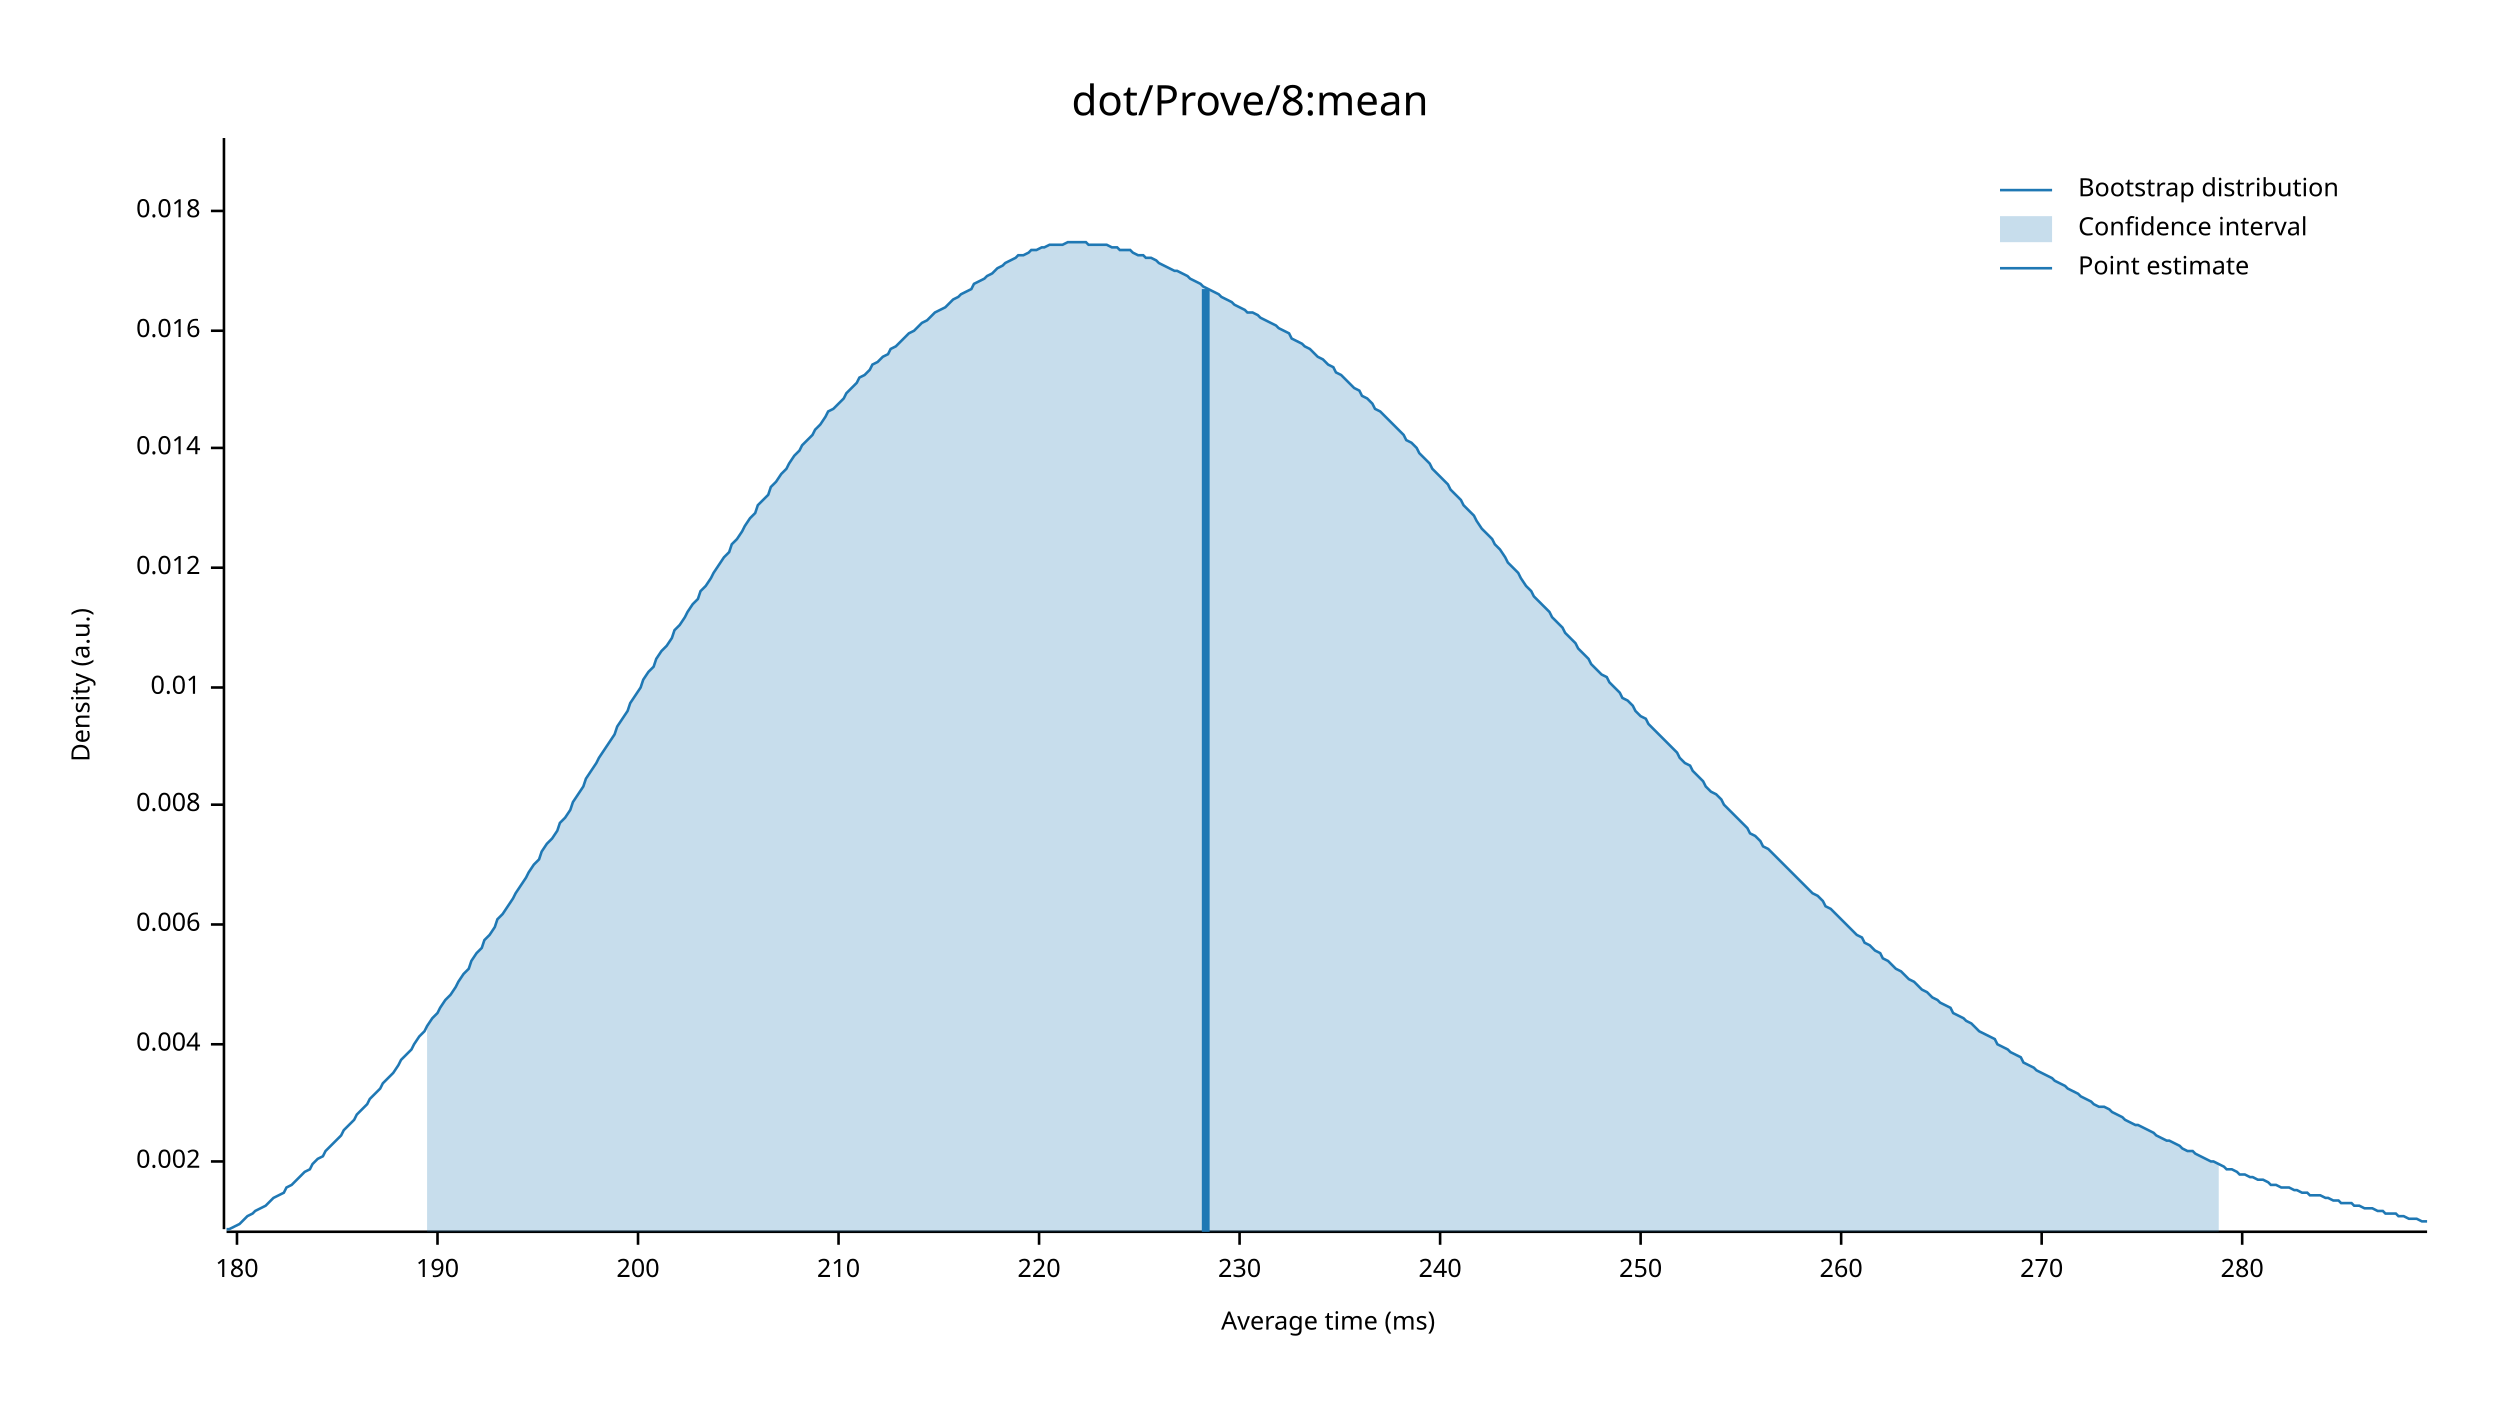
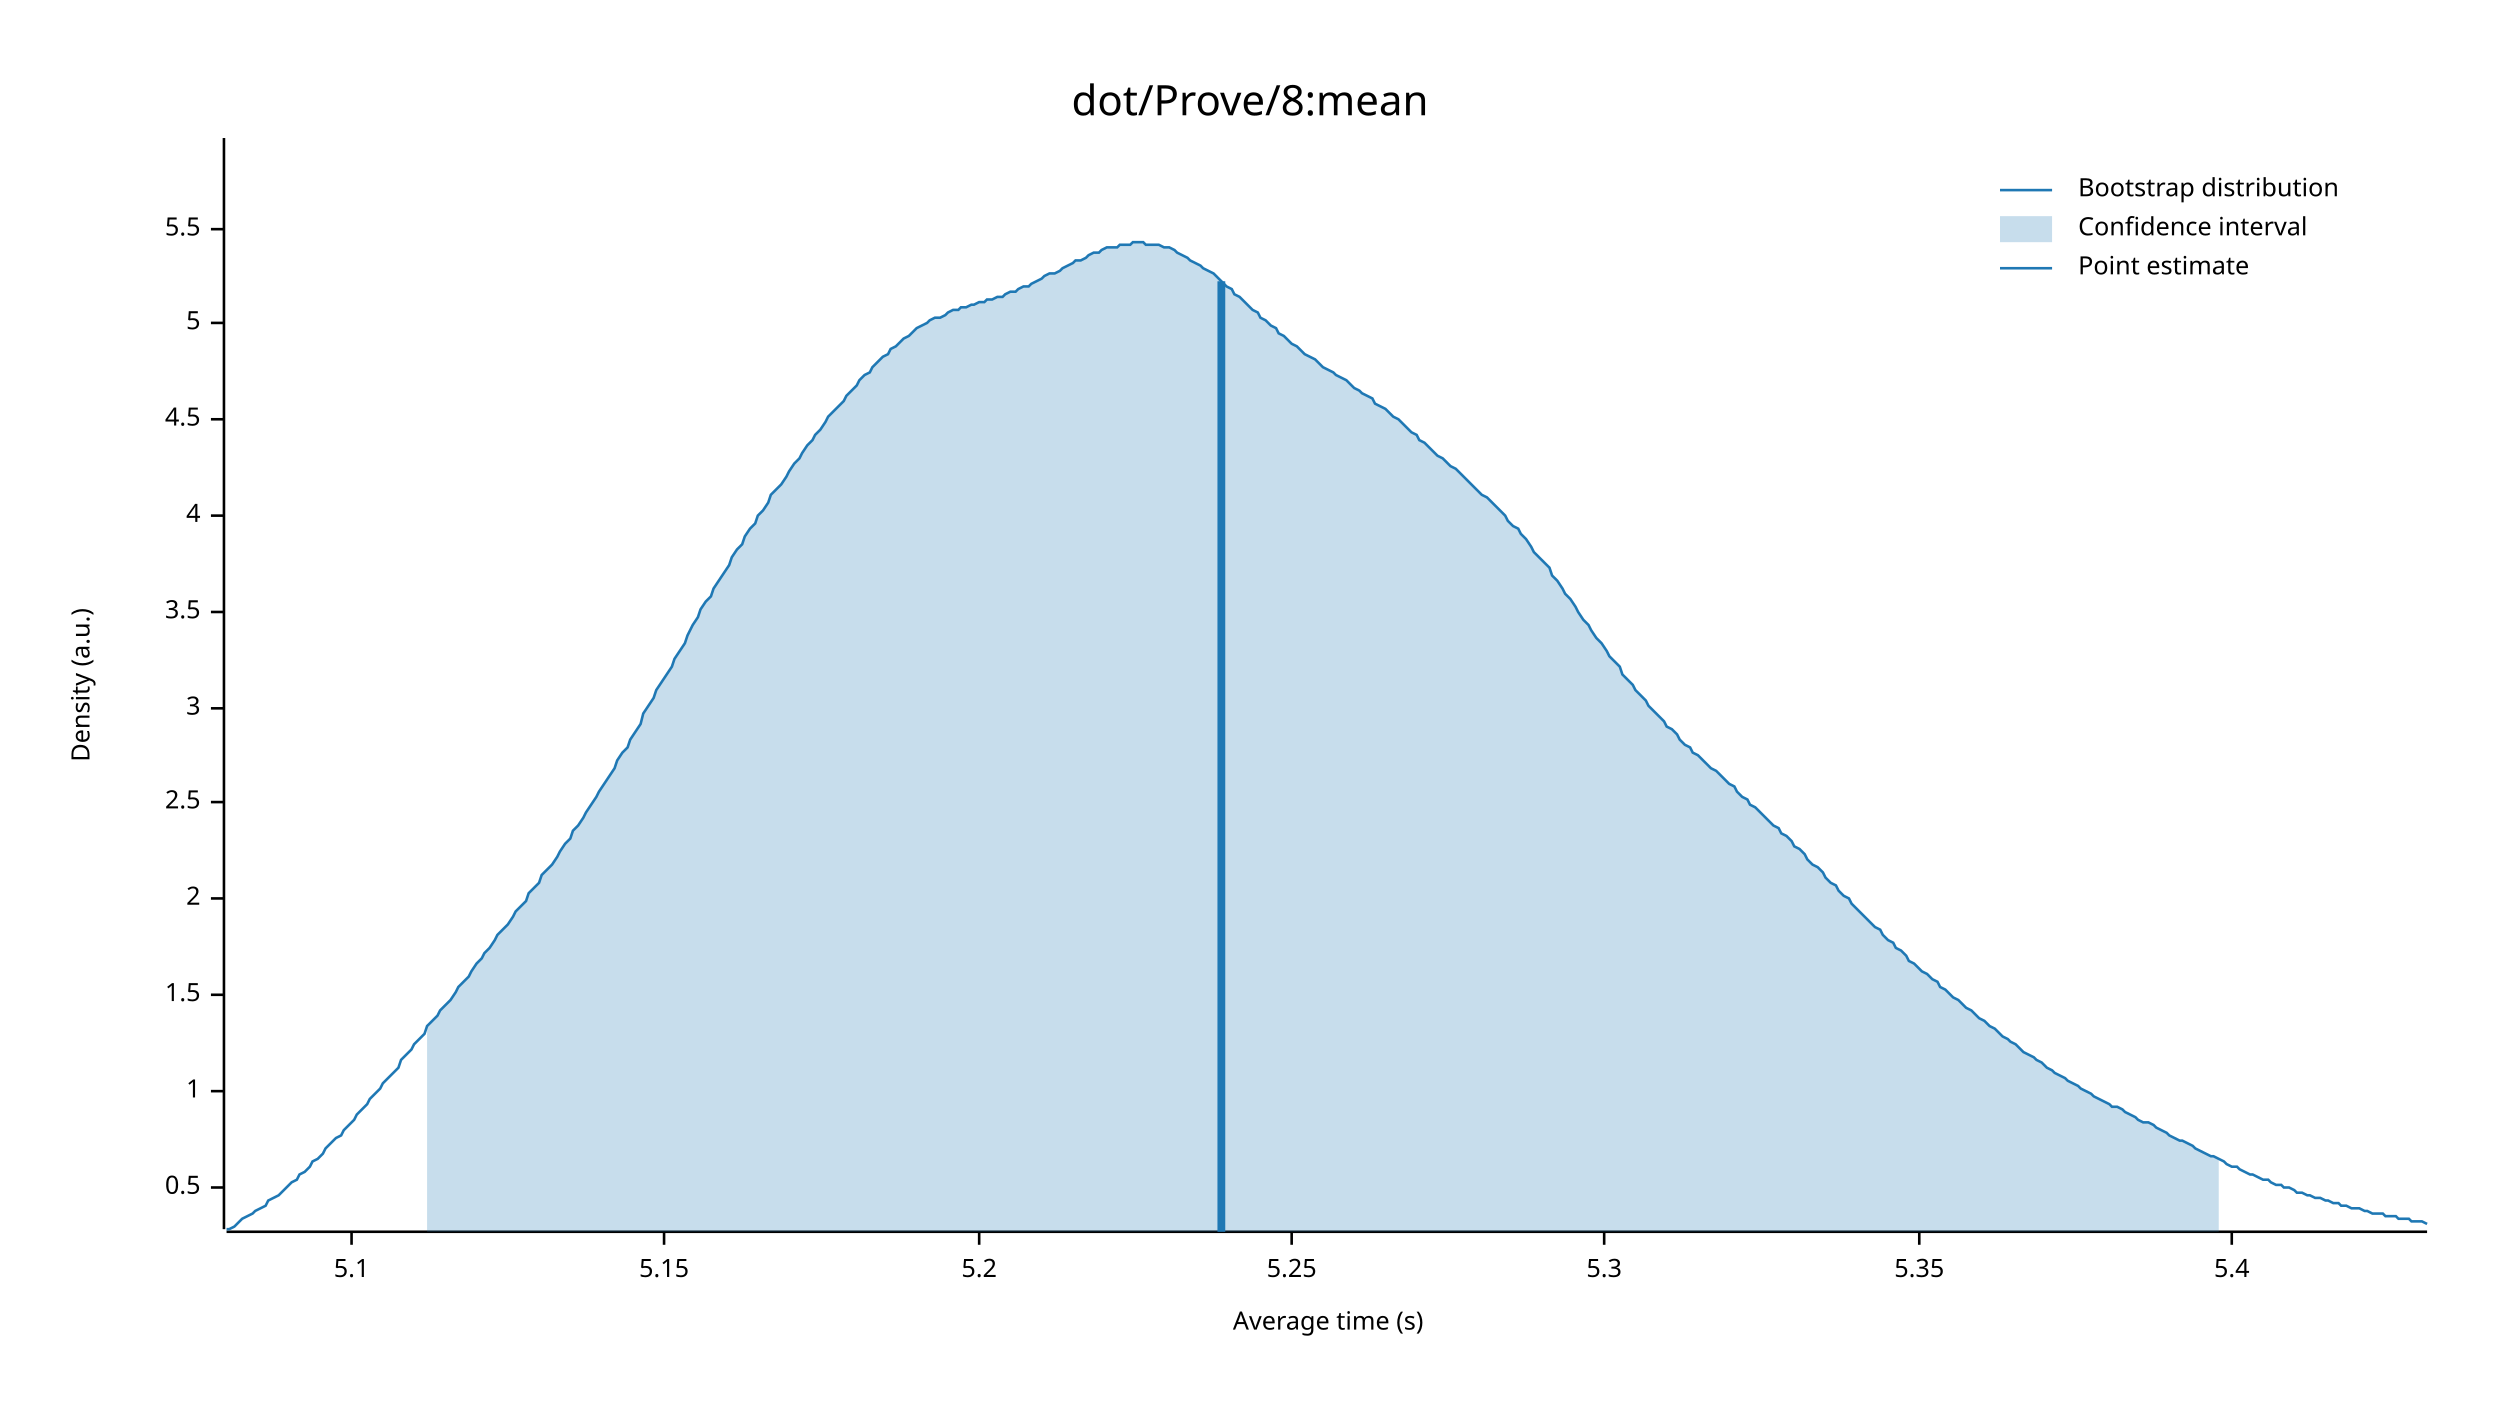
<svg xmlns="http://www.w3.org/2000/svg" width="960" height="540" viewBox="0 0 960 540">
  <text x="480" y="32" dy="0.76em" text-anchor="middle" font-family="sans-serif" font-size="16.129" opacity="1" fill="#000000">
dot/Prove/8:mean
</text>
  <text x="27" y="263" dy="0.76em" text-anchor="middle" font-family="sans-serif" font-size="9.677" opacity="1" fill="#000000" transform="rotate(270, 27, 263)">
Density (a.u.)
</text>
  <text x="510" y="513" dy="-0.5ex" text-anchor="middle" font-family="sans-serif" font-size="9.677" opacity="1" fill="#000000">
- Average time (ms)
+ Average time (s)
</text>
  <polyline fill="none" opacity="1" stroke="#000000" stroke-width="1" points="86,53 86,472 " />
-   <text x="77" y="446" dy="0.5ex" text-anchor="end" font-family="sans-serif" font-size="9.677" opacity="1" fill="#000000">
- 0.002
+   <text x="77" y="456" dy="0.5ex" text-anchor="end" font-family="sans-serif" font-size="9.677" opacity="1" fill="#000000">
+ 0.5
</text>
-   <polyline fill="none" opacity="1" stroke="#000000" stroke-width="1" points="81,446 86,446 " />
-   <text x="77" y="401" dy="0.5ex" text-anchor="end" font-family="sans-serif" font-size="9.677" opacity="1" fill="#000000">
- 0.004
+   <polyline fill="none" opacity="1" stroke="#000000" stroke-width="1" points="81,456 86,456 " />
+   <text x="77" y="419" dy="0.5ex" text-anchor="end" font-family="sans-serif" font-size="9.677" opacity="1" fill="#000000">
+ 1
</text>
-   <polyline fill="none" opacity="1" stroke="#000000" stroke-width="1" points="81,401 86,401 " />
-   <text x="77" y="355" dy="0.5ex" text-anchor="end" font-family="sans-serif" font-size="9.677" opacity="1" fill="#000000">
- 0.006
+   <polyline fill="none" opacity="1" stroke="#000000" stroke-width="1" points="81,419 86,419 " />
+   <text x="77" y="382" dy="0.5ex" text-anchor="end" font-family="sans-serif" font-size="9.677" opacity="1" fill="#000000">
+ 1.5
</text>
-   <polyline fill="none" opacity="1" stroke="#000000" stroke-width="1" points="81,355 86,355 " />
-   <text x="77" y="309" dy="0.5ex" text-anchor="end" font-family="sans-serif" font-size="9.677" opacity="1" fill="#000000">
- 0.008
+   <polyline fill="none" opacity="1" stroke="#000000" stroke-width="1" points="81,382 86,382 " />
+   <text x="77" y="345" dy="0.5ex" text-anchor="end" font-family="sans-serif" font-size="9.677" opacity="1" fill="#000000">
+ 2
</text>
-   <polyline fill="none" opacity="1" stroke="#000000" stroke-width="1" points="81,309 86,309 " />
-   <text x="77" y="264" dy="0.5ex" text-anchor="end" font-family="sans-serif" font-size="9.677" opacity="1" fill="#000000">
- 0.01
+   <polyline fill="none" opacity="1" stroke="#000000" stroke-width="1" points="81,345 86,345 " />
+   <text x="77" y="308" dy="0.5ex" text-anchor="end" font-family="sans-serif" font-size="9.677" opacity="1" fill="#000000">
+ 2.5
</text>
-   <polyline fill="none" opacity="1" stroke="#000000" stroke-width="1" points="81,264 86,264 " />
-   <text x="77" y="218" dy="0.5ex" text-anchor="end" font-family="sans-serif" font-size="9.677" opacity="1" fill="#000000">
- 0.012
+   <polyline fill="none" opacity="1" stroke="#000000" stroke-width="1" points="81,308 86,308 " />
+   <text x="77" y="272" dy="0.5ex" text-anchor="end" font-family="sans-serif" font-size="9.677" opacity="1" fill="#000000">
+ 3
</text>
-   <polyline fill="none" opacity="1" stroke="#000000" stroke-width="1" points="81,218 86,218 " />
-   <text x="77" y="172" dy="0.5ex" text-anchor="end" font-family="sans-serif" font-size="9.677" opacity="1" fill="#000000">
- 0.014
+   <polyline fill="none" opacity="1" stroke="#000000" stroke-width="1" points="81,272 86,272 " />
+   <text x="77" y="235" dy="0.5ex" text-anchor="end" font-family="sans-serif" font-size="9.677" opacity="1" fill="#000000">
+ 3.5
</text>
-   <polyline fill="none" opacity="1" stroke="#000000" stroke-width="1" points="81,172 86,172 " />
-   <text x="77" y="127" dy="0.5ex" text-anchor="end" font-family="sans-serif" font-size="9.677" opacity="1" fill="#000000">
- 0.016
+   <polyline fill="none" opacity="1" stroke="#000000" stroke-width="1" points="81,235 86,235 " />
+   <text x="77" y="198" dy="0.5ex" text-anchor="end" font-family="sans-serif" font-size="9.677" opacity="1" fill="#000000">
+ 4
</text>
-   <polyline fill="none" opacity="1" stroke="#000000" stroke-width="1" points="81,127 86,127 " />
-   <text x="77" y="81" dy="0.5ex" text-anchor="end" font-family="sans-serif" font-size="9.677" opacity="1" fill="#000000">
- 0.018
+   <polyline fill="none" opacity="1" stroke="#000000" stroke-width="1" points="81,198 86,198 " />
+   <text x="77" y="161" dy="0.5ex" text-anchor="end" font-family="sans-serif" font-size="9.677" opacity="1" fill="#000000">
+ 4.5
</text>
-   <polyline fill="none" opacity="1" stroke="#000000" stroke-width="1" points="81,81 86,81 " />
+   <polyline fill="none" opacity="1" stroke="#000000" stroke-width="1" points="81,161 86,161 " />
+   <text x="77" y="124" dy="0.5ex" text-anchor="end" font-family="sans-serif" font-size="9.677" opacity="1" fill="#000000">
+ 5
+ </text>
+   <polyline fill="none" opacity="1" stroke="#000000" stroke-width="1" points="81,124 86,124 " />
+   <text x="77" y="88" dy="0.5ex" text-anchor="end" font-family="sans-serif" font-size="9.677" opacity="1" fill="#000000">
+ 5.5
+ </text>
+   <polyline fill="none" opacity="1" stroke="#000000" stroke-width="1" points="81,88 86,88 " />
  <polyline fill="none" opacity="1" stroke="#000000" stroke-width="1" points="87,473 932,473 " />
-   <text x="91" y="483" dy="0.76em" text-anchor="middle" font-family="sans-serif" font-size="9.677" opacity="1" fill="#000000">
- 180
+   <text x="135" y="483" dy="0.76em" text-anchor="middle" font-family="sans-serif" font-size="9.677" opacity="1" fill="#000000">
+ 5.1
</text>
-   <polyline fill="none" opacity="1" stroke="#000000" stroke-width="1" points="91,473 91,478 " />
-   <text x="168" y="483" dy="0.76em" text-anchor="middle" font-family="sans-serif" font-size="9.677" opacity="1" fill="#000000">
- 190
+   <polyline fill="none" opacity="1" stroke="#000000" stroke-width="1" points="135,473 135,478 " />
+   <text x="255" y="483" dy="0.76em" text-anchor="middle" font-family="sans-serif" font-size="9.677" opacity="1" fill="#000000">
+ 5.15
</text>
-   <polyline fill="none" opacity="1" stroke="#000000" stroke-width="1" points="168,473 168,478 " />
-   <text x="245" y="483" dy="0.76em" text-anchor="middle" font-family="sans-serif" font-size="9.677" opacity="1" fill="#000000">
- 200
+   <polyline fill="none" opacity="1" stroke="#000000" stroke-width="1" points="255,473 255,478 " />
+   <text x="376" y="483" dy="0.76em" text-anchor="middle" font-family="sans-serif" font-size="9.677" opacity="1" fill="#000000">
+ 5.2
</text>
-   <polyline fill="none" opacity="1" stroke="#000000" stroke-width="1" points="245,473 245,478 " />
-   <text x="322" y="483" dy="0.76em" text-anchor="middle" font-family="sans-serif" font-size="9.677" opacity="1" fill="#000000">
- 210
+   <polyline fill="none" opacity="1" stroke="#000000" stroke-width="1" points="376,473 376,478 " />
+   <text x="496" y="483" dy="0.76em" text-anchor="middle" font-family="sans-serif" font-size="9.677" opacity="1" fill="#000000">
+ 5.25
</text>
-   <polyline fill="none" opacity="1" stroke="#000000" stroke-width="1" points="322,473 322,478 " />
-   <text x="399" y="483" dy="0.76em" text-anchor="middle" font-family="sans-serif" font-size="9.677" opacity="1" fill="#000000">
- 220
+   <polyline fill="none" opacity="1" stroke="#000000" stroke-width="1" points="496,473 496,478 " />
+   <text x="616" y="483" dy="0.76em" text-anchor="middle" font-family="sans-serif" font-size="9.677" opacity="1" fill="#000000">
+ 5.3
</text>
-   <polyline fill="none" opacity="1" stroke="#000000" stroke-width="1" points="399,473 399,478 " />
-   <text x="476" y="483" dy="0.76em" text-anchor="middle" font-family="sans-serif" font-size="9.677" opacity="1" fill="#000000">
- 230
+   <polyline fill="none" opacity="1" stroke="#000000" stroke-width="1" points="616,473 616,478 " />
+   <text x="737" y="483" dy="0.76em" text-anchor="middle" font-family="sans-serif" font-size="9.677" opacity="1" fill="#000000">
+ 5.35
</text>
-   <polyline fill="none" opacity="1" stroke="#000000" stroke-width="1" points="476,473 476,478 " />
-   <text x="553" y="483" dy="0.76em" text-anchor="middle" font-family="sans-serif" font-size="9.677" opacity="1" fill="#000000">
- 240
+   <polyline fill="none" opacity="1" stroke="#000000" stroke-width="1" points="737,473 737,478 " />
+   <text x="857" y="483" dy="0.76em" text-anchor="middle" font-family="sans-serif" font-size="9.677" opacity="1" fill="#000000">
+ 5.4
</text>
-   <polyline fill="none" opacity="1" stroke="#000000" stroke-width="1" points="553,473 553,478 " />
-   <text x="630" y="483" dy="0.76em" text-anchor="middle" font-family="sans-serif" font-size="9.677" opacity="1" fill="#000000">
- 250
- </text>
-   <polyline fill="none" opacity="1" stroke="#000000" stroke-width="1" points="630,473 630,478 " />
-   <text x="707" y="483" dy="0.76em" text-anchor="middle" font-family="sans-serif" font-size="9.677" opacity="1" fill="#000000">
- 260
- </text>
-   <polyline fill="none" opacity="1" stroke="#000000" stroke-width="1" points="707,473 707,478 " />
-   <text x="784" y="483" dy="0.76em" text-anchor="middle" font-family="sans-serif" font-size="9.677" opacity="1" fill="#000000">
- 270
- </text>
-   <polyline fill="none" opacity="1" stroke="#000000" stroke-width="1" points="784,473 784,478 " />
-   <text x="861" y="483" dy="0.76em" text-anchor="middle" font-family="sans-serif" font-size="9.677" opacity="1" fill="#000000">
- 280
- </text>
-   <polyline fill="none" opacity="1" stroke="#000000" stroke-width="1" points="861,473 861,478 " />
-   <polyline fill="none" opacity="1" stroke="#1F78B4" stroke-width="1" points="87,472 88,472 90,471 92,470 93,469 95,467 97,466 98,465 100,464 102,463 103,462 105,460 107,459 109,458 110,456 112,455 114,453 115,452 117,450 119,449 120,447 122,445 124,444 125,442 127,440 129,438 131,436 132,434 134,432 136,430 137,428 139,426 141,424 142,422 144,420 146,418 147,416 149,414 151,412 153,409 154,407 156,405 158,403 159,401 161,398 163,396 164,394 166,391 168,389 169,387 171,384 173,382 175,379 176,377 178,374 180,372 181,369 183,366 185,364 186,361 188,359 190,356 191,353 193,351 195,348 197,345 198,343 200,340 202,337 203,335 205,332 207,330 208,327 210,324 212,322 214,319 215,316 217,314 219,311 220,308 222,305 224,302 225,299 227,296 229,293 230,291 232,288 234,285 236,282 237,279 239,276 241,273 242,270 244,267 246,264 247,261 249,258 251,256 252,253 254,250 256,248 258,245 259,242 261,240 263,237 264,235 266,232 268,230 269,227 271,225 273,222 274,220 276,217 278,214 280,212 281,209 283,207 285,204 286,202 288,199 290,197 291,194 293,192 295,190 296,187 298,185 300,182 302,180 303,178 305,175 307,173 308,171 310,169 312,167 313,165 315,163 317,160 318,158 320,157 322,155 324,153 325,151 327,149 329,147 330,145 332,144 334,142 335,140 337,139 339,137 341,136 342,134 344,133 346,131 347,130 349,128 351,127 352,126 354,124 356,123 357,122 359,120 361,119 363,118 364,117 366,115 368,114 369,113 371,112 373,111 374,109 376,108 378,107 379,106 381,105 383,103 385,102 386,101 388,100 390,99 391,98 393,98 395,97 396,96 398,96 400,95 401,95 403,94 405,94 407,94 408,94 410,93 412,93 413,93 415,93 417,93 418,94 420,94 422,94 423,94 425,94 427,95 429,95 430,96 432,96 434,96 435,97 437,98 439,98 440,99 442,99 444,100 445,101 447,102 449,103 451,104 452,104 454,105 456,106 457,107 459,108 461,109 462,110 464,111 466,112 468,113 469,114 471,115 473,116 474,117 476,118 478,119 479,120 481,120 483,121 484,122 486,123 488,124 490,125 491,126 493,127 495,128 496,130 498,131 500,132 501,133 503,134 505,136 506,137 508,138 510,140 512,141 513,143 515,144 517,146 518,147 520,149 522,150 523,152 525,153 527,155 528,157 530,158 532,160 534,162 535,163 537,165 539,167 540,169 542,170 544,172 545,174 547,176 549,178 550,180 552,182 554,184 556,186 557,188 559,190 561,192 562,194 564,196 566,198 567,200 569,203 571,205 573,207 574,209 576,211 578,214 579,216 581,218 583,220 584,222 586,225 588,227 589,229 591,231 593,233 595,235 596,237 598,239 600,241 601,243 603,245 605,247 606,249 608,251 610,253 611,255 613,257 615,259 617,260 618,262 620,264 622,266 623,268 625,269 627,271 628,273 630,275 632,276 633,278 635,280 637,282 639,284 640,285 642,287 644,289 645,291 647,293 649,294 650,296 652,298 654,300 655,302 657,304 659,305 661,307 662,309 664,311 666,313 667,314 669,316 671,318 672,320 674,321 676,323 677,325 679,326 681,328 683,330 684,331 686,333 688,335 689,336 691,338 693,340 694,341 696,343 698,344 700,346 701,348 703,349 705,351 706,352 708,354 710,356 711,357 713,359 715,360 716,362 718,363 720,365 722,366 723,368 725,369 727,371 728,372 730,373 732,375 733,376 735,377 737,379 738,380 740,381 742,383 744,384 745,385 747,386 749,387 750,389 752,390 754,391 755,392 757,393 759,395 760,396 762,397 764,398 766,399 767,401 769,402 771,403 772,404 774,405 776,406 777,408 779,409 781,410 782,411 784,412 786,413 788,414 789,415 791,416 793,417 794,418 796,419 798,420 799,421 801,422 803,423 804,424 806,425 808,425 810,426 811,427 813,428 815,429 816,430 818,431 820,432 821,432 823,433 825,434 827,435 828,436 830,437 832,438 833,438 835,439 837,440 838,441 840,442 842,442 843,443 845,444 847,445 849,446 850,446 852,447 854,448 855,449 857,449 859,450 860,451 862,451 864,452 865,452 867,453 869,453 871,454 872,455 874,455 876,456 877,456 879,456 881,457 882,457 884,458 886,458 887,459 889,459 891,459 893,460 894,460 896,461 898,461 899,462 901,462 903,462 904,463 906,463 908,464 909,464 911,464 913,465 915,465 916,466 918,466 920,466 921,467 923,467 925,468 926,468 928,468 930,469 932,469 " />
-   <polygon opacity="0.25" fill="#1F78B4" points="164,394 166,391 168,389 169,387 171,384 173,382 175,379 176,377 178,374 180,372 181,369 183,366 185,364 186,361 188,359 190,356 191,353 193,351 195,348 197,345 198,343 200,340 202,337 203,335 205,332 207,330 208,327 210,324 212,322 214,319 215,316 217,314 219,311 220,308 222,305 224,302 225,299 227,296 229,293 230,291 232,288 234,285 236,282 237,279 239,276 241,273 242,270 244,267 246,264 247,261 249,258 251,256 252,253 254,250 256,248 258,245 259,242 261,240 263,237 264,235 266,232 268,230 269,227 271,225 273,222 274,220 276,217 278,214 280,212 281,209 283,207 285,204 286,202 288,199 290,197 291,194 293,192 295,190 296,187 298,185 300,182 302,180 303,178 305,175 307,173 308,171 310,169 312,167 313,165 315,163 317,160 318,158 320,157 322,155 324,153 325,151 327,149 329,147 330,145 332,144 334,142 335,140 337,139 339,137 341,136 342,134 344,133 346,131 347,130 349,128 351,127 352,126 354,124 356,123 357,122 359,120 361,119 363,118 364,117 366,115 368,114 369,113 371,112 373,111 374,109 376,108 378,107 379,106 381,105 383,103 385,102 386,101 388,100 390,99 391,98 393,98 395,97 396,96 398,96 400,95 401,95 403,94 405,94 407,94 408,94 410,93 412,93 413,93 415,93 417,93 418,94 420,94 422,94 423,94 425,94 427,95 429,95 430,96 432,96 434,96 435,97 437,98 439,98 440,99 442,99 444,100 445,101 447,102 449,103 451,104 452,104 454,105 456,106 457,107 459,108 461,109 462,110 464,111 466,112 468,113 469,114 471,115 473,116 474,117 476,118 478,119 479,120 481,120 483,121 484,122 486,123 488,124 490,125 491,126 493,127 495,128 496,130 498,131 500,132 501,133 503,134 505,136 506,137 508,138 510,140 512,141 513,143 515,144 517,146 518,147 520,149 522,150 523,152 525,153 527,155 528,157 530,158 532,160 534,162 535,163 537,165 539,167 540,169 542,170 544,172 545,174 547,176 549,178 550,180 552,182 554,184 556,186 557,188 559,190 561,192 562,194 564,196 566,198 567,200 569,203 571,205 573,207 574,209 576,211 578,214 579,216 581,218 583,220 584,222 586,225 588,227 589,229 591,231 593,233 595,235 596,237 598,239 600,241 601,243 603,245 605,247 606,249 608,251 610,253 611,255 613,257 615,259 617,260 618,262 620,264 622,266 623,268 625,269 627,271 628,273 630,275 632,276 633,278 635,280 637,282 639,284 640,285 642,287 644,289 645,291 647,293 649,294 650,296 652,298 654,300 655,302 657,304 659,305 661,307 662,309 664,311 666,313 667,314 669,316 671,318 672,320 674,321 676,323 677,325 679,326 681,328 683,330 684,331 686,333 688,335 689,336 691,338 693,340 694,341 696,343 698,344 700,346 701,348 703,349 705,351 706,352 708,354 710,356 711,357 713,359 715,360 716,362 718,363 720,365 722,366 723,368 725,369 727,371 728,372 730,373 732,375 733,376 735,377 737,379 738,380 740,381 742,383 744,384 745,385 747,386 749,387 750,389 752,390 754,391 755,392 757,393 759,395 760,396 762,397 764,398 766,399 767,401 769,402 771,403 772,404 774,405 776,406 777,408 779,409 781,410 782,411 784,412 786,413 788,414 789,415 791,416 793,417 794,418 796,419 798,420 799,421 801,422 803,423 804,424 806,425 808,425 810,426 811,427 813,428 815,429 816,430 818,431 820,432 821,432 823,433 825,434 827,435 828,436 830,437 832,438 833,438 835,439 837,440 838,441 840,442 842,442 843,443 845,444 847,445 849,446 850,446 852,447 852,473 164,473 " />
-   <polyline fill="none" opacity="1" stroke="#1F78B4" stroke-width="3" points="463,473 463,111 " />
+   <polyline fill="none" opacity="1" stroke="#000000" stroke-width="1" points="857,473 857,478 " />
+   <polyline fill="none" opacity="1" stroke="#1F78B4" stroke-width="1" points="87,472 88,472 90,471 92,469 93,468 95,467 97,466 98,465 100,464 102,463 103,461 105,460 107,459 109,457 110,456 112,454 114,453 115,451 117,450 119,448 120,446 122,445 124,443 125,441 127,439 129,437 131,436 132,434 134,432 136,430 137,428 139,426 141,424 142,422 144,420 146,418 147,416 149,414 151,412 153,410 154,407 156,405 158,403 159,401 161,399 163,397 164,394 166,392 168,390 169,388 171,386 173,384 175,381 176,379 178,377 180,375 181,373 183,370 185,368 186,366 188,364 190,361 191,359 193,357 195,355 197,352 198,350 200,348 202,346 203,343 205,341 207,339 208,336 210,334 212,332 214,329 215,327 217,324 219,322 220,319 222,317 224,314 225,312 227,309 229,306 230,304 232,301 234,298 236,295 237,292 239,289 241,287 242,284 244,281 246,278 247,274 249,271 251,268 252,265 254,262 256,259 258,256 259,253 261,250 263,247 264,244 266,240 268,237 269,234 271,231 273,229 274,226 276,223 278,220 280,217 281,214 283,211 285,209 286,206 288,203 290,201 291,198 293,196 295,193 296,190 298,188 300,186 302,183 303,181 305,178 307,176 308,174 310,171 312,169 313,167 315,165 317,162 318,160 320,158 322,156 324,154 325,152 327,150 329,148 330,146 332,144 334,143 335,141 337,139 339,137 341,136 342,134 344,133 346,131 347,130 349,129 351,127 352,126 354,125 356,124 357,123 359,122 361,122 363,121 364,120 366,119 368,119 369,118 371,118 373,117 374,117 376,116 378,116 379,115 381,115 383,114 385,114 386,113 388,112 390,112 391,111 393,110 395,110 396,109 398,108 400,107 401,106 403,105 405,105 407,104 408,103 410,102 412,101 413,100 415,100 417,99 418,98 420,97 422,97 423,96 425,95 427,95 429,95 430,94 432,94 434,94 435,93 437,93 439,93 440,94 442,94 444,94 445,94 447,95 449,95 451,96 452,97 454,98 456,99 457,100 459,101 461,102 462,103 464,104 466,105 468,107 469,108 471,110 473,111 474,113 476,114 478,116 479,117 481,119 483,120 484,122 486,123 488,125 490,126 491,128 493,129 495,131 496,132 498,133 500,135 501,136 503,137 505,138 506,139 508,141 510,142 512,143 513,144 515,145 517,146 518,147 520,149 522,150 523,151 525,152 527,153 528,155 530,156 532,157 534,159 535,160 537,161 539,163 540,164 542,166 544,167 545,169 547,170 549,172 550,173 552,175 554,176 556,178 557,179 559,180 561,182 562,183 564,185 566,187 567,188 569,190 571,191 573,193 574,194 576,196 578,198 579,200 581,202 583,203 584,205 586,207 588,210 589,212 591,214 593,216 595,218 596,221 598,223 600,226 601,228 603,230 605,233 606,235 608,238 610,240 611,242 613,245 615,247 617,250 618,252 620,254 622,256 623,259 625,261 627,263 628,265 630,267 632,269 633,271 635,273 637,275 639,277 640,279 642,280 644,282 645,284 647,286 649,287 650,289 652,290 654,292 655,293 657,295 659,296 661,298 662,299 664,301 666,302 667,304 669,306 671,307 672,309 674,310 676,312 677,313 679,315 681,317 683,318 684,320 686,321 688,323 689,325 691,326 693,328 694,330 696,332 698,333 700,335 701,337 703,339 705,340 706,342 708,344 710,345 711,347 713,349 715,351 716,352 718,354 720,356 722,357 723,359 725,361 727,362 728,364 730,365 732,367 733,369 735,370 737,372 738,373 740,374 742,376 744,377 745,379 747,380 749,382 750,383 752,384 754,386 755,387 757,388 759,390 760,391 762,392 764,394 766,395 767,396 769,398 771,399 772,400 774,401 776,403 777,404 779,405 781,406 782,407 784,408 786,410 788,411 789,412 791,413 793,414 794,415 796,416 798,417 799,418 801,419 803,420 804,421 806,422 808,423 810,424 811,425 813,425 815,426 816,427 818,428 820,429 821,430 823,431 825,431 827,432 828,433 830,434 832,435 833,436 835,437 837,438 838,438 840,439 842,440 843,441 845,442 847,443 849,444 850,444 852,445 854,446 855,447 857,448 859,448 860,449 862,450 864,451 865,451 867,452 869,453 871,453 872,454 874,455 876,455 877,456 879,456 881,457 882,458 884,458 886,459 887,459 889,460 891,460 893,461 894,461 896,462 898,462 899,463 901,463 903,464 904,464 906,464 908,465 909,465 911,466 913,466 915,466 916,467 918,467 920,467 921,468 923,468 925,468 926,469 928,469 930,469 932,470 " />
+   <polygon opacity="0.25" fill="#1F78B4" points="164,394 166,392 168,390 169,388 171,386 173,384 175,381 176,379 178,377 180,375 181,373 183,370 185,368 186,366 188,364 190,361 191,359 193,357 195,355 197,352 198,350 200,348 202,346 203,343 205,341 207,339 208,336 210,334 212,332 214,329 215,327 217,324 219,322 220,319 222,317 224,314 225,312 227,309 229,306 230,304 232,301 234,298 236,295 237,292 239,289 241,287 242,284 244,281 246,278 247,274 249,271 251,268 252,265 254,262 256,259 258,256 259,253 261,250 263,247 264,244 266,240 268,237 269,234 271,231 273,229 274,226 276,223 278,220 280,217 281,214 283,211 285,209 286,206 288,203 290,201 291,198 293,196 295,193 296,190 298,188 300,186 302,183 303,181 305,178 307,176 308,174 310,171 312,169 313,167 315,165 317,162 318,160 320,158 322,156 324,154 325,152 327,150 329,148 330,146 332,144 334,143 335,141 337,139 339,137 341,136 342,134 344,133 346,131 347,130 349,129 351,127 352,126 354,125 356,124 357,123 359,122 361,122 363,121 364,120 366,119 368,119 369,118 371,118 373,117 374,117 376,116 378,116 379,115 381,115 383,114 385,114 386,113 388,112 390,112 391,111 393,110 395,110 396,109 398,108 400,107 401,106 403,105 405,105 407,104 408,103 410,102 412,101 413,100 415,100 417,99 418,98 420,97 422,97 423,96 425,95 427,95 429,95 430,94 432,94 434,94 435,93 437,93 439,93 440,94 442,94 444,94 445,94 447,95 449,95 451,96 452,97 454,98 456,99 457,100 459,101 461,102 462,103 464,104 466,105 468,107 469,108 471,110 473,111 474,113 476,114 478,116 479,117 481,119 483,120 484,122 486,123 488,125 490,126 491,128 493,129 495,131 496,132 498,133 500,135 501,136 503,137 505,138 506,139 508,141 510,142 512,143 513,144 515,145 517,146 518,147 520,149 522,150 523,151 525,152 527,153 528,155 530,156 532,157 534,159 535,160 537,161 539,163 540,164 542,166 544,167 545,169 547,170 549,172 550,173 552,175 554,176 556,178 557,179 559,180 561,182 562,183 564,185 566,187 567,188 569,190 571,191 573,193 574,194 576,196 578,198 579,200 581,202 583,203 584,205 586,207 588,210 589,212 591,214 593,216 595,218 596,221 598,223 600,226 601,228 603,230 605,233 606,235 608,238 610,240 611,242 613,245 615,247 617,250 618,252 620,254 622,256 623,259 625,261 627,263 628,265 630,267 632,269 633,271 635,273 637,275 639,277 640,279 642,280 644,282 645,284 647,286 649,287 650,289 652,290 654,292 655,293 657,295 659,296 661,298 662,299 664,301 666,302 667,304 669,306 671,307 672,309 674,310 676,312 677,313 679,315 681,317 683,318 684,320 686,321 688,323 689,325 691,326 693,328 694,330 696,332 698,333 700,335 701,337 703,339 705,340 706,342 708,344 710,345 711,347 713,349 715,351 716,352 718,354 720,356 722,357 723,359 725,361 727,362 728,364 730,365 732,367 733,369 735,370 737,372 738,373 740,374 742,376 744,377 745,379 747,380 749,382 750,383 752,384 754,386 755,387 757,388 759,390 760,391 762,392 764,394 766,395 767,396 769,398 771,399 772,400 774,401 776,403 777,404 779,405 781,406 782,407 784,408 786,410 788,411 789,412 791,413 793,414 794,415 796,416 798,417 799,418 801,419 803,420 804,421 806,422 808,423 810,424 811,425 813,425 815,426 816,427 818,428 820,429 821,430 823,431 825,431 827,432 828,433 830,434 832,435 833,436 835,437 837,438 838,438 840,439 842,440 843,441 845,442 847,443 849,444 850,444 852,445 852,473 164,473 " />
+   <polyline fill="none" opacity="1" stroke="#1F78B4" stroke-width="3" points="469,473 469,108 " />
  <text x="798" y="68" dy="0.76em" text-anchor="start" font-family="sans-serif" font-size="9.677" opacity="1" fill="#000000">
Bootstrap distribution
</text>
  <text x="798" y="83" dy="0.76em" text-anchor="start" font-family="sans-serif" font-size="9.677" opacity="1" fill="#000000">
Confidence interval
</text>
  <text x="798" y="98" dy="0.76em" text-anchor="start" font-family="sans-serif" font-size="9.677" opacity="1" fill="#000000">
Point estimate
</text>
  <polyline fill="none" opacity="1" stroke="#1F78B4" stroke-width="1" points="768,73 788,73 " />
  <rect x="768" y="83" width="20" height="10" opacity="0.25" fill="#1F78B4" stroke="none" />
  <polyline fill="none" opacity="1" stroke="#1F78B4" stroke-width="1" points="768,103 788,103 " />
</svg>
